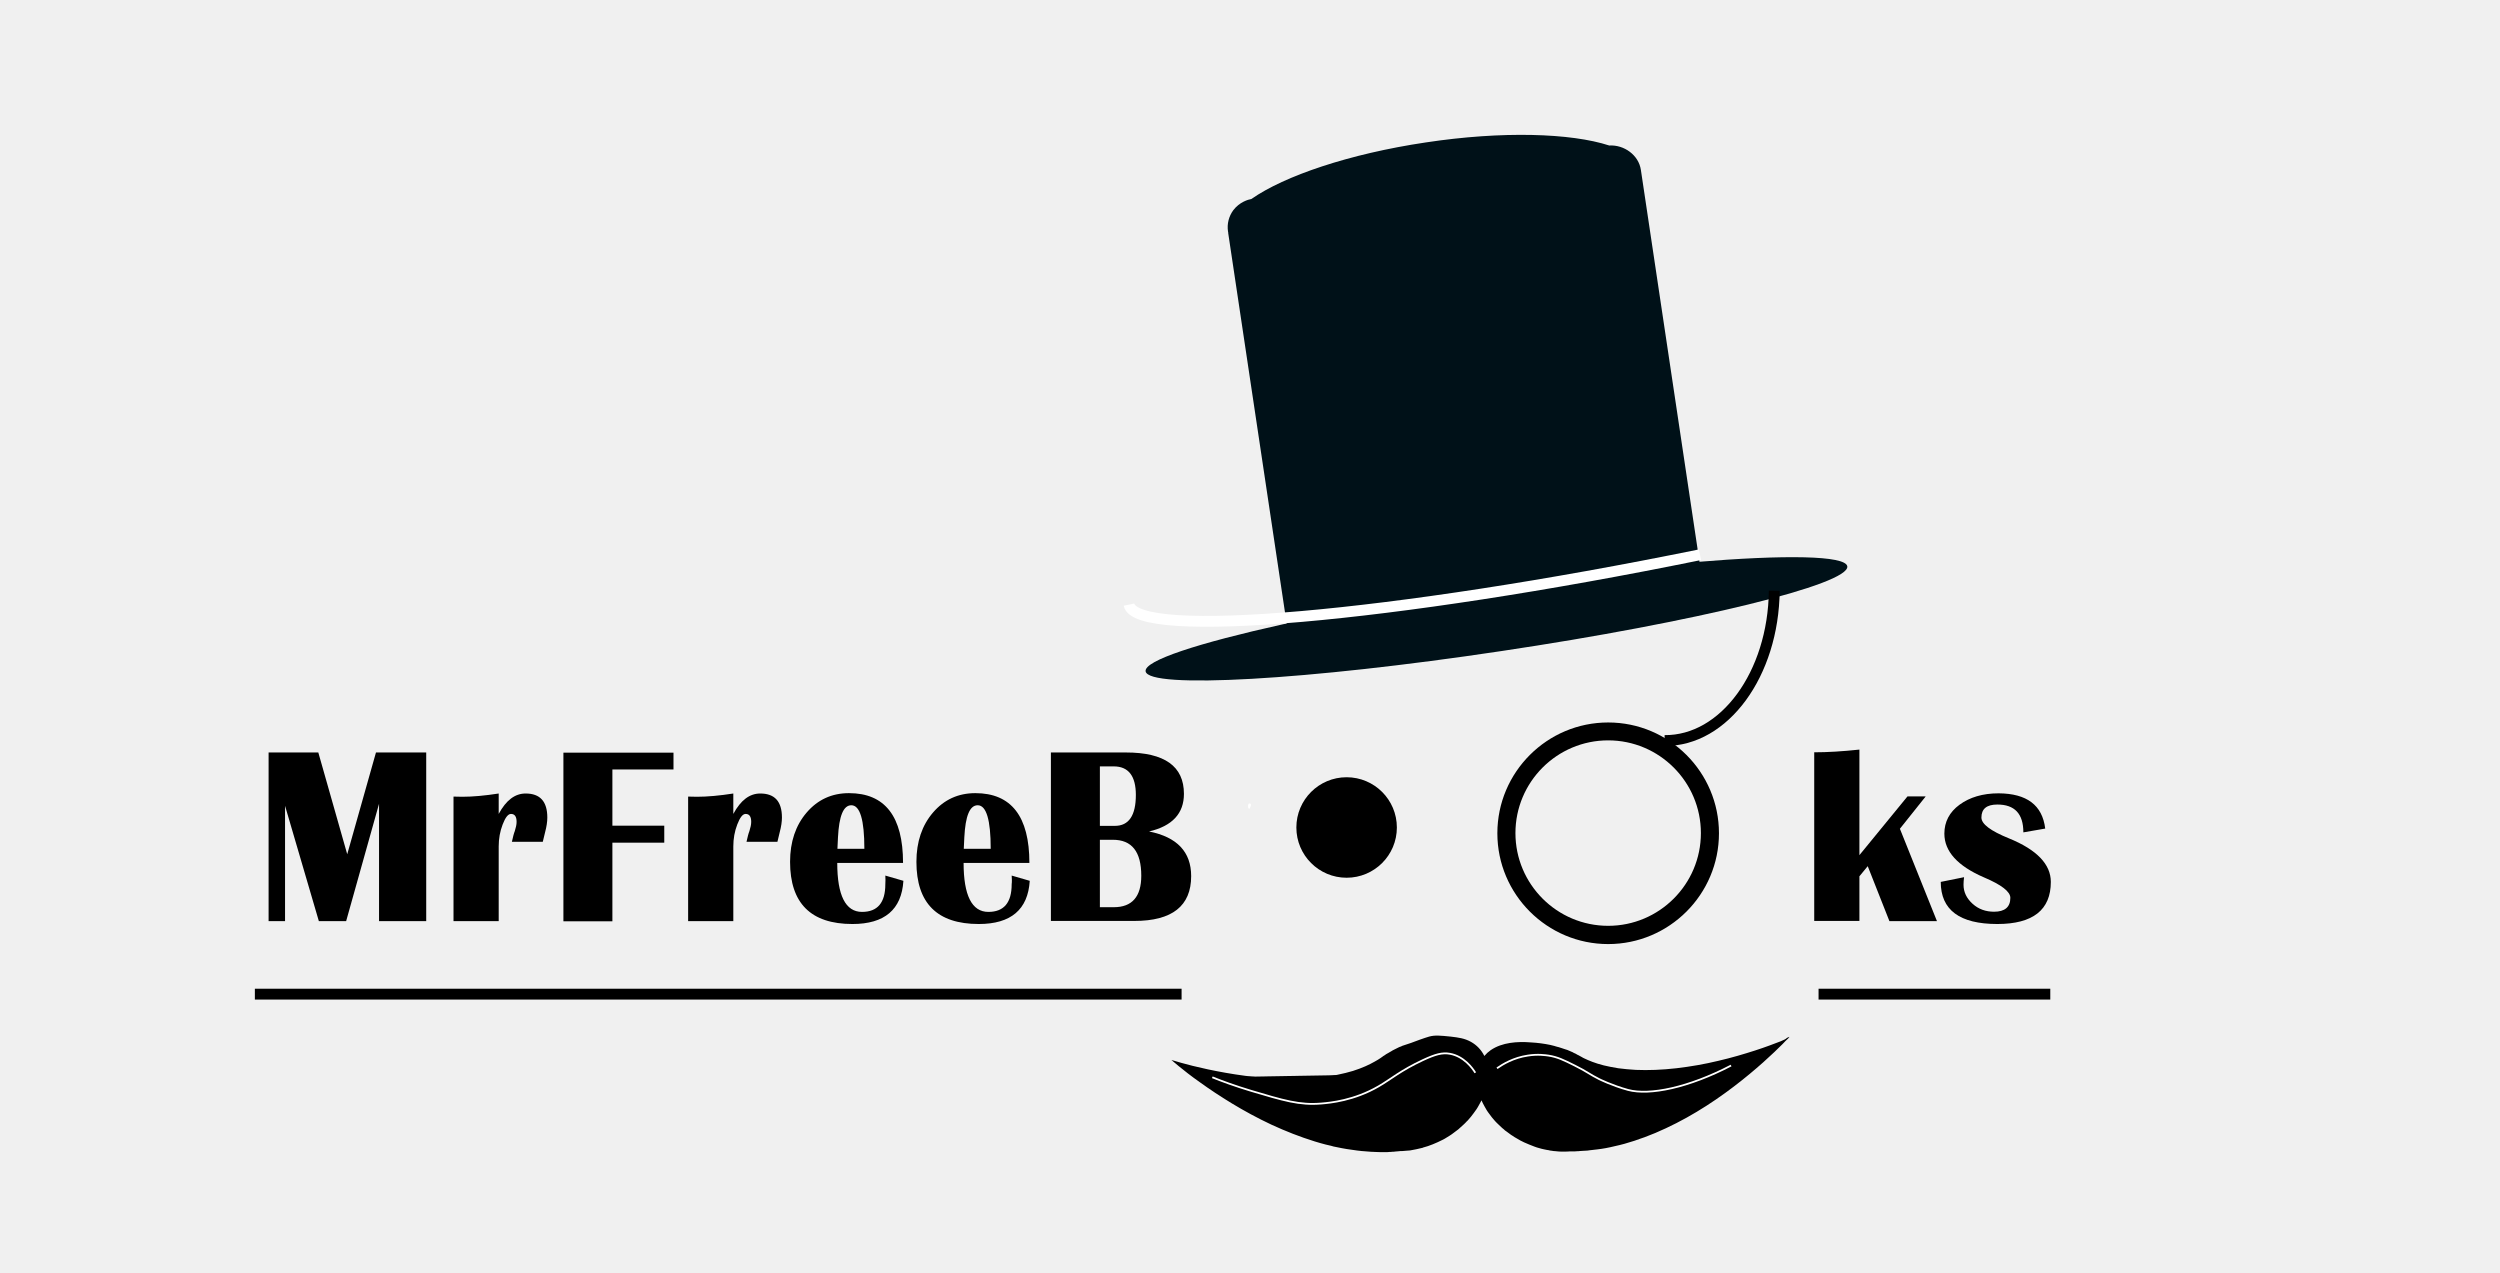
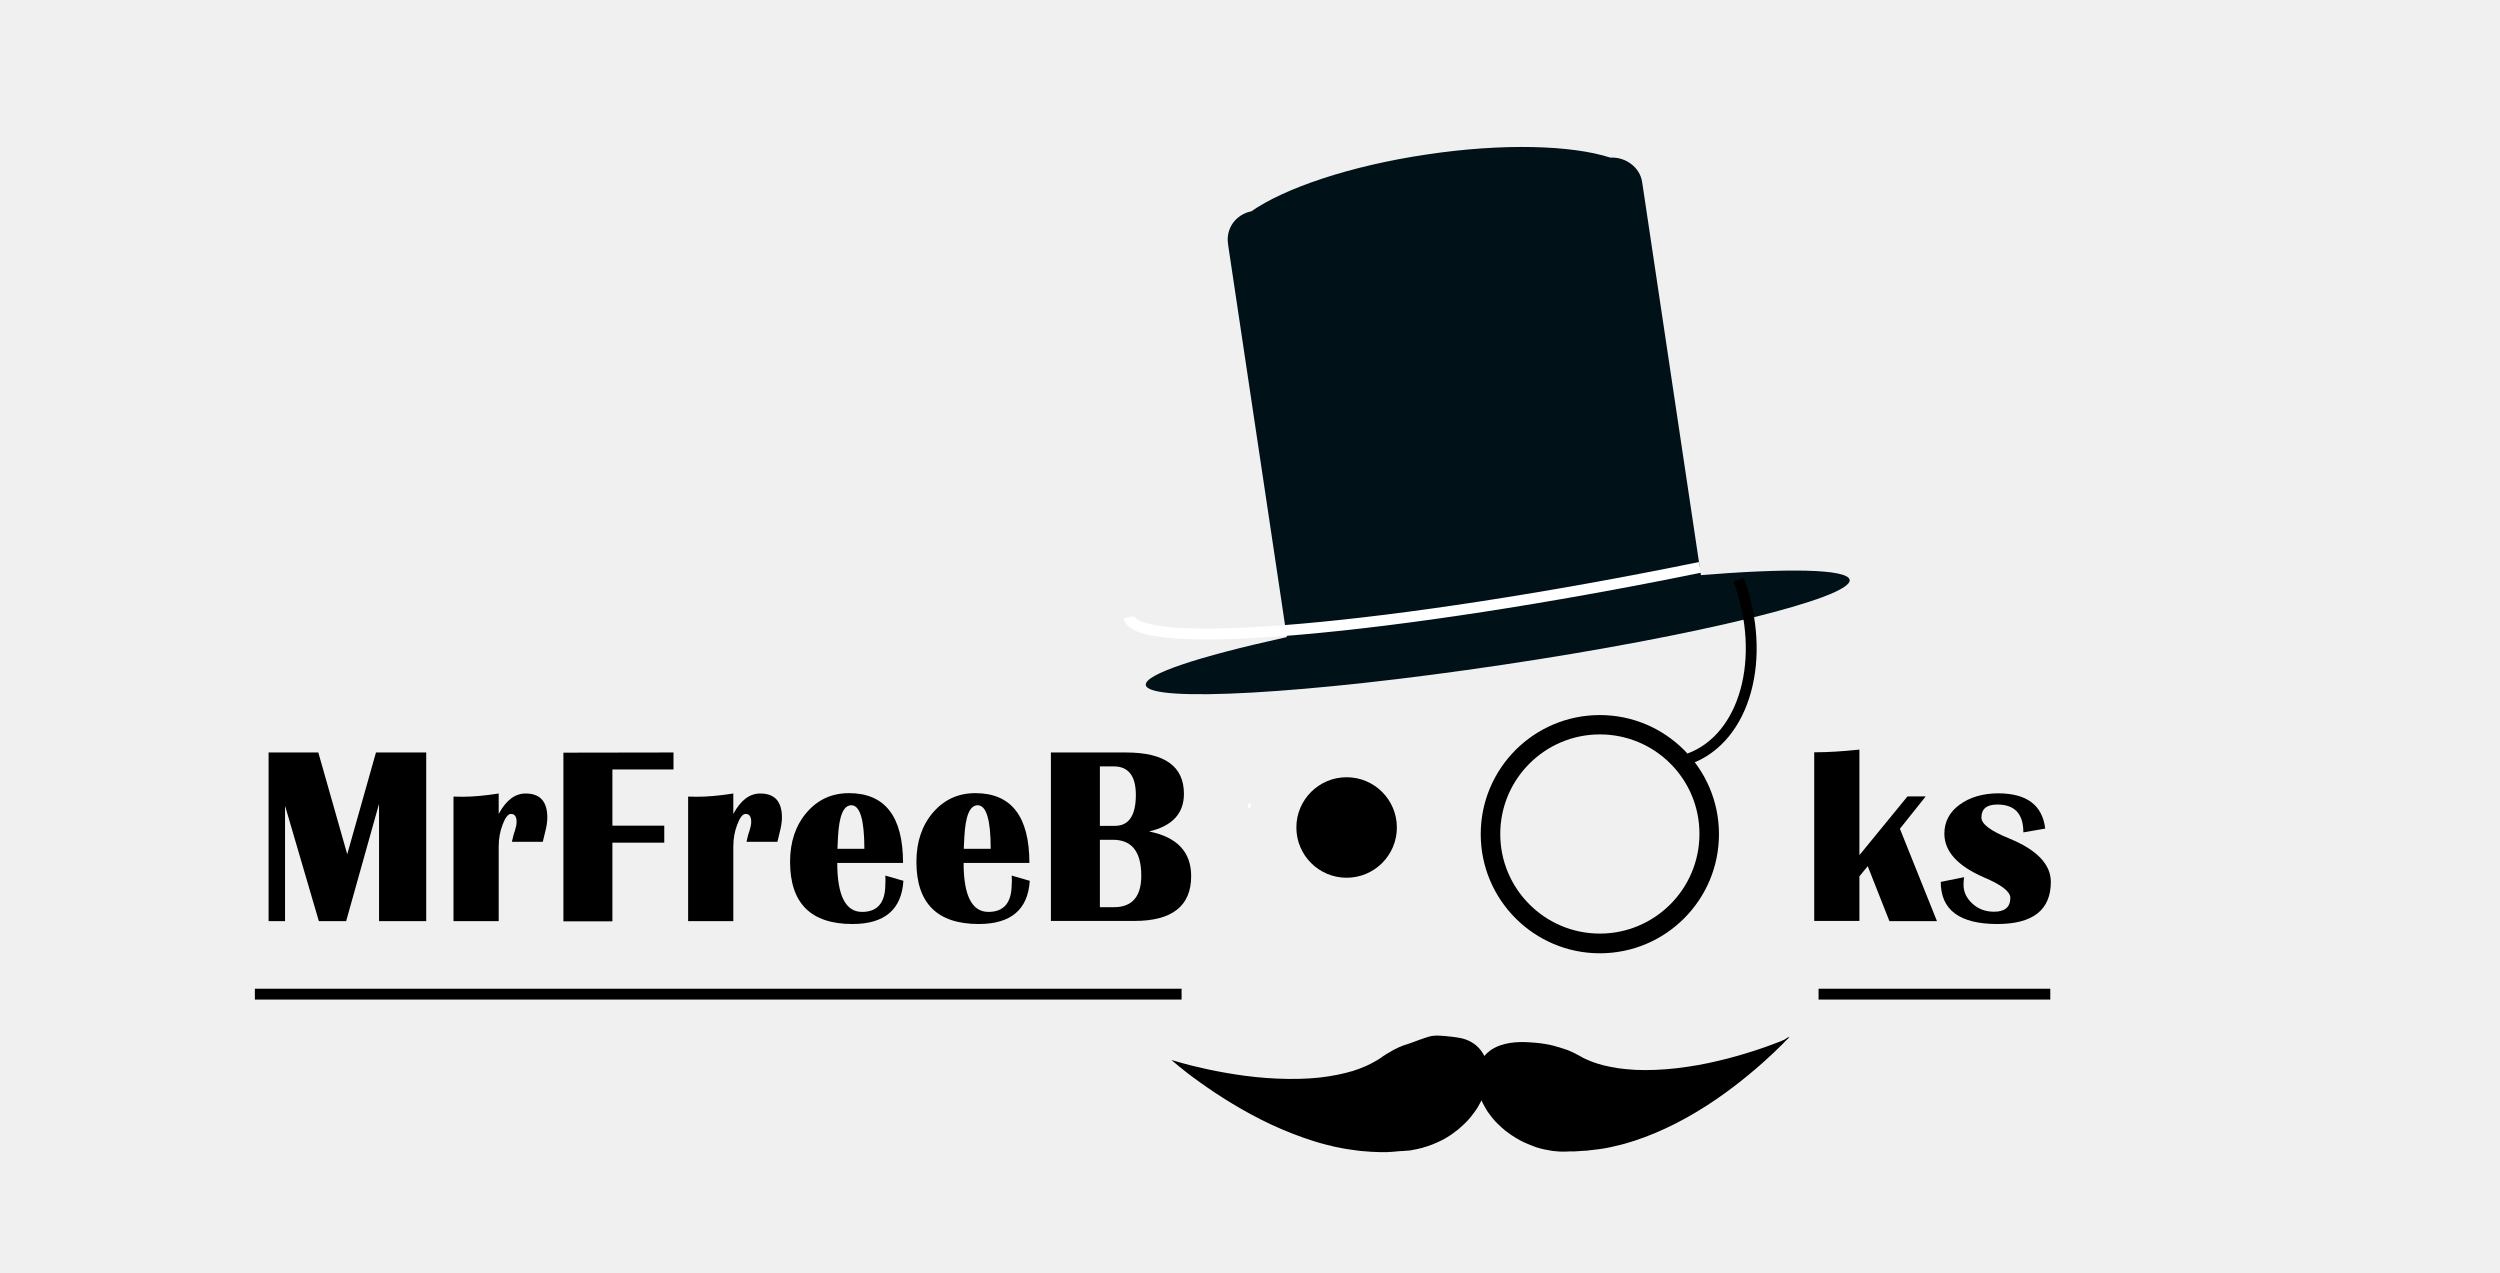
<svg xmlns="http://www.w3.org/2000/svg" version="1.1" id="Layer_1" x="0px" y="0px" viewBox="0 0 1383.1 704" style="enable-background:new 0 0 1383.1 704;" xml:space="preserve">
  <style type="text/css">
	.st0{fill:#001118;}
	.st1{fill:none;stroke:#000000;stroke-width:6;stroke-miterlimit:10;}
	.st2{fill:none;stroke:#FFFFFF;stroke-width:6;stroke-miterlimit:10;}
	.st3{fill:none;stroke:#FFFFFF;stroke-miterlimit:10;}
	.st4{fill:#FFFFFF;}
- 	.st5{stroke:#FFFFFF;stroke-miterlimit:10;}
</style>
  <g>
-     <path d="M985.1,576.1c-3.4,1.3-8.3,3.2-14.2,5.1c-5.9,1.9-12.9,4-20.3,5.7c-7.4,1.8-15.4,3.2-23.2,4.1c-7.8,0.9-15.5,1.2-22.4,0.9   c-3.4-0.2-6.7-0.5-9.7-0.9c-3-0.5-5.7-1-8.1-1.6c-4.8-1.2-8.3-2.7-10.6-3.8c-0.6-0.3-1.1-0.5-1.5-0.8c-0.4-0.2-0.8-0.4-1.1-0.6   c-0.6-0.3-0.9-0.5-0.9-0.5l-0.1,0c-0.5-0.3-0.9-0.5-1.4-0.8c-0.2-0.1-0.5-0.2-0.7-0.3c-0.2-0.1-0.5-0.2-0.7-0.4   c-0.2-0.1-0.5-0.2-0.7-0.3c-0.2-0.1-0.5-0.2-0.7-0.3c-0.5-0.2-0.9-0.4-1.4-0.6c-0.2-0.1-0.4-0.2-0.6-0.2c-0.2-0.1-0.4-0.2-0.6-0.2   c-0.2-0.1-0.4-0.1-0.6-0.2c-0.2-0.1-0.4-0.1-0.6-0.2c-0.4-0.1-0.8-0.3-1.2-0.4c-0.2-0.1-0.4-0.1-0.6-0.2c0,0-0.1,0-0.1,0   c-0.2-0.1-0.4-0.1-0.5-0.2c-0.4-0.1-0.8-0.2-1.2-0.3l-0.3-0.1c0,0-0.1,0-0.1,0l-0.3-0.1c-0.2-0.1-0.4-0.1-0.6-0.2   c-0.4-0.1-0.8-0.2-1.2-0.3c-0.4-0.1-0.8-0.2-1.2-0.3c-3.4-0.7-7-1.2-10.8-1.4c-3.8-0.3-7.7-0.3-11.5,0.3c-3.8,0.6-7.5,1.8-10.7,4   c-1.3,0.9-2.5,2-3.5,3.2c-1.7-3.4-4.2-6-7.4-7.8c-3.6-2-7-2.4-11.1-2.9c-5.9-0.6-8.9-0.9-12.1,0c-2.2,0.6-8.5,2.9-10,3.5   c-1,0.3-1.2,0.4-1.2,0.4c-0.4,0.1-0.8,0.3-1.2,0.4c-0.2,0.1-0.4,0.1-0.6,0.2l-0.3,0.1l-0.3,0.1c-0.4,0.1-0.8,0.3-1.2,0.4   c-0.2,0.1-0.4,0.2-0.6,0.3c-0.2,0.1-0.4,0.2-0.6,0.2c-0.4,0.2-0.8,0.3-1.1,0.5c-0.2,0.1-0.4,0.2-0.6,0.3c-0.2,0.1-0.4,0.2-0.6,0.3   c-0.2,0.1-0.4,0.2-0.6,0.3c-0.2,0.1-0.4,0.2-0.6,0.3c-0.5,0.2-0.9,0.5-1.4,0.8c-0.2,0.1-0.5,0.3-0.7,0.4c-0.2,0.1-0.5,0.3-0.7,0.4   c-0.2,0.1-0.4,0.3-0.7,0.4c-0.2,0.1-0.5,0.3-0.7,0.4c-0.4,0.3-0.9,0.6-1.3,0.9l-0.1,0c0,0-0.3,0.2-0.8,0.6c-0.3,0.2-0.6,0.4-1,0.7   c-0.4,0.3-0.9,0.6-1.4,0.9c-2.2,1.3-5.5,3.2-10.1,4.9c-2.3,0.9-4.9,1.7-7.8,2.4c-2.9,0.7-6.1,1.4-9.5,1.9   c-6.8,1.1-14.5,1.5-22.4,1.4c-7.9-0.1-15.9-0.7-23.5-1.7c-7.6-1-14.7-2.3-20.8-3.6c-6.1-1.3-11.2-2.6-14.7-3.6   c-1.8-0.5-3.1-0.9-4.1-1.2c-0.9-0.3-1.4-0.4-1.4-0.4s0.1,0.1,0.3,0.2c0.2,0.2,0.5,0.4,0.8,0.7c0.7,0.6,1.8,1.5,3.1,2.6   c2.7,2.2,6.7,5.4,11.7,8.9c10,7.2,23.9,16.1,39.5,23.4c7.8,3.6,15.9,6.8,24,9.3c2,0.6,4,1.2,6,1.7c1,0.2,2,0.5,3,0.7   c0.2,0.1,0.5,0.1,0.7,0.2c0.2,0.1,0.5,0.1,0.7,0.2c0.5,0.1,1,0.2,1.5,0.3c1.9,0.4,3.9,0.8,5.8,1.1c1,0.1,1.9,0.3,2.8,0.4   c0.5,0.1,0.9,0.1,1.4,0.2c0.5,0.1,0.9,0.1,1.4,0.2c0.9,0.1,1.8,0.2,2.6,0.3c0.9,0.1,1.7,0.1,2.6,0.2c0.8,0.1,1.7,0.1,2.5,0.2   c0.8,0,1.6,0.1,2.3,0.1c1.5,0.1,3,0.1,4.3,0.1c0.7,0,1.3,0,1.9,0c0.6,0,1.2,0,1.8-0.1c0.6,0,1.1,0,1.6-0.1c0.5,0,1,0,1.4-0.1   c0.9-0.1,1.6-0.1,2.3-0.2c0.6-0.1,1.1-0.1,1.4-0.1c0.3,0,0.5,0,0.5,0c0.8-0.1,1.6-0.1,2.5-0.2c0.4,0,0.8-0.1,1.3-0.1   c0.4,0,0.8-0.1,1.3-0.2c0.8-0.1,1.7-0.3,2.6-0.5c0.4-0.1,0.9-0.2,1.3-0.3c0.4-0.1,0.9-0.2,1.3-0.3l0.9-0.2l0.1-0.1   c0.9-0.3,1.8-0.5,2.7-0.8c0.9-0.3,1.8-0.7,2.7-1c0.5-0.2,0.9-0.4,1.4-0.6c0.5-0.2,0.9-0.4,1.4-0.6c0.9-0.4,1.8-0.9,2.7-1.3   c0.5-0.2,0.9-0.5,1.3-0.7c0.4-0.3,0.9-0.5,1.3-0.8c0.4-0.3,0.9-0.5,1.3-0.8c0.4-0.3,0.8-0.5,1.2-0.8c0.8-0.6,1.6-1.2,2.4-1.8   c0.4-0.3,0.8-0.6,1.2-0.9c0.4-0.3,0.7-0.6,1.1-1c0.7-0.6,1.4-1.3,2.1-1.9l0.5-0.5l0.5-0.5c0.3-0.3,0.6-0.7,1-1   c0.6-0.7,1.2-1.4,1.8-2.1c0.6-0.7,1.1-1.4,1.6-2.1c0.5-0.7,1-1.4,1.5-2.1c0.5-0.7,0.9-1.5,1.3-2.2c0.4-0.7,0.8-1.4,1.2-2.2   c0.1-0.2,0.2-0.3,0.2-0.5c0.5,1.1,1,2.2,1.7,3.4c0.4,0.7,0.8,1.4,1.2,2.1c0.4,0.7,0.9,1.3,1.4,2c0.5,0.7,1,1.4,1.5,2   c0.6,0.7,1.1,1.3,1.7,2c0.6,0.6,1.2,1.3,1.9,1.9c0.7,0.6,1.3,1.2,2,1.9c0.4,0.3,0.7,0.6,1.1,0.9l0.5,0.5l0.6,0.4   c0.8,0.6,1.5,1.1,2.3,1.7c0.4,0.3,0.8,0.6,1.2,0.8c0.4,0.3,0.8,0.5,1.2,0.8c0.8,0.5,1.7,1,2.6,1.5c0.4,0.3,0.9,0.5,1.3,0.7   c0.5,0.2,0.9,0.4,1.4,0.7c0.5,0.2,0.9,0.4,1.4,0.6c0.5,0.2,0.9,0.4,1.4,0.6c0.9,0.4,1.9,0.7,2.8,1.1c0.5,0.2,0.9,0.3,1.4,0.5   c0.5,0.1,0.9,0.3,1.4,0.4c0.9,0.3,1.9,0.5,2.8,0.7c0.9,0.2,1.9,0.4,2.8,0.5l0.1,0.1l0.9,0.1c0.4,0.1,0.9,0.1,1.3,0.2   c0.4,0,0.9,0.1,1.3,0.1c0.9,0.1,1.7,0.2,2.6,0.2c0.4,0,0.9,0,1.3,0c0.4,0,0.8,0,1.3,0c0.8,0,1.6,0,2.4-0.1c0,0,0.1,0,0.1,0   c0.1,0,0.2,0,0.4,0c0.3,0,0.8,0,1.4,0c0.6,0,1.4,0,2.3-0.1c0.4,0,0.9,0,1.4-0.1c0.5,0,1-0.1,1.6-0.1c0.6,0,1.2-0.1,1.8-0.1   c0.6,0,1.3-0.1,1.9-0.2c1.3-0.1,2.8-0.3,4.3-0.5c0.8-0.1,1.5-0.2,2.3-0.3c0.8-0.1,1.6-0.3,2.4-0.4c0.8-0.2,1.7-0.3,2.5-0.5   c0.8-0.2,1.7-0.4,2.6-0.6c0.4-0.1,0.9-0.2,1.3-0.3c0.4-0.1,0.9-0.2,1.3-0.3c0.9-0.2,1.8-0.5,2.7-0.7c1.8-0.5,3.7-1.1,5.6-1.7   c0.5-0.2,1-0.3,1.4-0.5c0.2-0.1,0.5-0.2,0.7-0.2c0.2-0.1,0.5-0.2,0.7-0.3c1-0.3,1.9-0.7,2.9-1c1.9-0.7,3.9-1.5,5.8-2.3   c7.8-3.3,15.6-7.3,22.9-11.7c14.7-8.8,27.6-19.2,36.8-27.4c4.6-4.1,8.2-7.6,10.7-10.1c1.2-1.3,2.2-2.3,2.9-2.9   c0.3-0.3,0.6-0.6,0.7-0.8c0.2-0.2,0.2-0.3,0.2-0.3s-0.5,0.2-1.4,0.6C988.1,574.8,986.8,575.4,985.1,576.1z" />
+     <path d="M985.1,576.1c-3.4,1.3-8.3,3.2-14.2,5.1c-5.9,1.9-12.9,4-20.3,5.7c-7.4,1.8-15.4,3.2-23.2,4.1c-7.8,0.9-15.5,1.2-22.4,0.9   c-3.4-0.2-6.7-0.5-9.7-0.9c-3-0.5-5.7-1-8.1-1.6c-4.8-1.2-8.3-2.7-10.6-3.8c-0.6-0.3-1.1-0.5-1.5-0.8c-0.4-0.2-0.8-0.4-1.1-0.6   c-0.6-0.3-0.9-0.5-0.9-0.5H873c-0.5-0.3-0.9-0.5-1.4-0.8c-0.2-0.1-0.5-0.2-0.7-0.3s-0.5-0.2-0.7-0.4c-0.2-0.1-0.5-0.2-0.7-0.3   s-0.5-0.2-0.7-0.3c-0.5-0.2-0.9-0.4-1.4-0.6c-0.2-0.1-0.4-0.2-0.6-0.2c-0.2-0.1-0.4-0.2-0.6-0.2c-0.2-0.1-0.4-0.1-0.6-0.2   c-0.2-0.1-0.4-0.1-0.6-0.2c-0.4-0.1-0.8-0.3-1.2-0.4c-0.2-0.1-0.4-0.1-0.6-0.2h-0.1c-0.2-0.1-0.4-0.1-0.5-0.2   c-0.4-0.1-0.8-0.2-1.2-0.3l-0.3-0.1H861l-0.3-0.1c-0.2-0.1-0.4-0.1-0.6-0.2c-0.4-0.1-0.8-0.2-1.2-0.3s-0.8-0.2-1.2-0.3   c-3.4-0.7-7-1.2-10.8-1.4c-3.8-0.3-7.7-0.3-11.5,0.3s-7.5,1.8-10.7,4c-1.3,0.9-2.5,2-3.5,3.2c-1.7-3.4-4.2-6-7.4-7.8   c-3.6-2-7-2.4-11.1-2.9c-5.9-0.6-8.9-0.9-12.1,0c-2.2,0.6-8.5,2.9-10,3.5c-1,0.3-1.2,0.4-1.2,0.4c-0.4,0.1-0.8,0.3-1.2,0.4   c-0.2,0.1-0.4,0.1-0.6,0.2l-0.3,0.1l-0.3,0.1c-0.4,0.1-0.8,0.3-1.2,0.4c-0.2,0.1-0.4,0.2-0.6,0.3c-0.2,0.1-0.4,0.2-0.6,0.2   c-0.4,0.2-0.8,0.3-1.1,0.5c-0.2,0.1-0.4,0.2-0.6,0.3c-0.2,0.1-0.4,0.2-0.6,0.3c-0.2,0.1-0.4,0.2-0.6,0.3c-0.2,0.1-0.4,0.2-0.6,0.3   c-0.5,0.2-0.9,0.5-1.4,0.8c-0.2,0.1-0.5,0.3-0.7,0.4c-0.2,0.1-0.5,0.3-0.7,0.4c-0.2,0.1-0.4,0.3-0.7,0.4c-0.2,0.1-0.5,0.3-0.7,0.4   c-0.4,0.3-0.9,0.6-1.3,0.9h-0.1c0,0-0.3,0.2-0.8,0.6c-0.3,0.2-0.6,0.4-1,0.7s-0.9,0.6-1.4,0.9c-2.2,1.3-5.5,3.2-10.1,4.9   c-2.3,0.9-4.9,1.7-7.8,2.4c-2.9,0.7-6.1,1.4-9.5,1.9c-6.8,1.1-14.5,1.5-22.4,1.4s-15.9-0.7-23.5-1.7s-14.7-2.3-20.8-3.6   S657,589,653.5,588c-1.8-0.5-3.1-0.9-4.1-1.2c-0.9-0.3-1.4-0.4-1.4-0.4s0.1,0.1,0.3,0.2c0.2,0.2,0.5,0.4,0.8,0.7   c0.7,0.6,1.8,1.5,3.1,2.6c2.7,2.2,6.7,5.4,11.7,8.9c10,7.2,23.9,16.1,39.5,23.4c7.8,3.6,15.9,6.8,24,9.3c2,0.6,4,1.2,6,1.7   c1,0.2,2,0.5,3,0.7c0.2,0.1,0.5,0.1,0.7,0.2c0.2,0.1,0.5,0.1,0.7,0.2c0.5,0.1,1,0.2,1.5,0.3c1.9,0.4,3.9,0.8,5.8,1.1   c1,0.1,1.9,0.3,2.8,0.4c0.5,0.1,0.9,0.1,1.4,0.2c0.5,0.1,0.9,0.1,1.4,0.2c0.9,0.1,1.8,0.2,2.6,0.3c0.9,0.1,1.7,0.1,2.6,0.2   c0.8,0.1,1.7,0.1,2.5,0.2c0.8,0,1.6,0.1,2.3,0.1c1.5,0.1,3,0.1,4.3,0.1c0.7,0,1.3,0,1.9,0c0.6,0,1.2,0,1.8-0.1c0.6,0,1.1,0,1.6-0.1   c0.5,0,1,0,1.4-0.1c0.9-0.1,1.6-0.1,2.3-0.2c0.6-0.1,1.1-0.1,1.4-0.1c0.3,0,0.5,0,0.5,0c0.8-0.1,1.6-0.1,2.5-0.2   c0.4,0,0.8-0.1,1.3-0.1c0.4,0,0.8-0.1,1.3-0.2c0.8-0.1,1.7-0.3,2.6-0.5c0.4-0.1,0.9-0.2,1.3-0.3c0.4-0.1,0.9-0.2,1.3-0.3l0.9-0.2   l0.1-0.1c0.9-0.3,1.8-0.5,2.7-0.8s1.8-0.7,2.7-1c0.5-0.2,0.9-0.4,1.4-0.6c0.5-0.2,0.9-0.4,1.4-0.6c0.9-0.4,1.8-0.9,2.7-1.3   c0.5-0.2,0.9-0.5,1.3-0.7c0.4-0.3,0.9-0.5,1.3-0.8c0.4-0.3,0.9-0.5,1.3-0.8c0.4-0.3,0.8-0.5,1.2-0.8c0.8-0.6,1.6-1.2,2.4-1.8   c0.4-0.3,0.8-0.6,1.2-0.9c0.4-0.3,0.7-0.6,1.1-1c0.7-0.6,1.4-1.3,2.1-1.9l0.5-0.5l0.5-0.5c0.3-0.3,0.6-0.7,1-1   c0.6-0.7,1.2-1.4,1.8-2.1c0.6-0.7,1.1-1.4,1.6-2.1c0.5-0.7,1-1.4,1.5-2.1c0.5-0.7,0.9-1.5,1.3-2.2c0.4-0.7,0.8-1.4,1.2-2.2   c0.1-0.2,0.2-0.3,0.2-0.5c0.5,1.1,1,2.2,1.7,3.4c0.4,0.7,0.8,1.4,1.2,2.1c0.4,0.7,0.9,1.3,1.4,2s1,1.4,1.5,2c0.6,0.7,1.1,1.3,1.7,2   c0.6,0.6,1.2,1.3,1.9,1.9c0.7,0.6,1.3,1.2,2,1.9c0.4,0.3,0.7,0.6,1.1,0.9l0.5,0.5l0.6,0.4c0.8,0.6,1.5,1.1,2.3,1.7   c0.4,0.3,0.8,0.6,1.2,0.8c0.4,0.3,0.8,0.5,1.2,0.8c0.8,0.5,1.7,1,2.6,1.5c0.4,0.3,0.9,0.5,1.3,0.7c0.5,0.2,0.9,0.4,1.4,0.7   c0.5,0.2,0.9,0.4,1.4,0.6c0.5,0.2,0.9,0.4,1.4,0.6c0.9,0.4,1.9,0.7,2.8,1.1c0.5,0.2,0.9,0.3,1.4,0.5c0.5,0.1,0.9,0.3,1.4,0.4   c0.9,0.3,1.9,0.5,2.8,0.7c0.9,0.2,1.9,0.4,2.8,0.5l0.1,0.1l0.9,0.1c0.4,0.1,0.9,0.1,1.3,0.2c0.4,0,0.9,0.1,1.3,0.1   c0.9,0.1,1.7,0.2,2.6,0.2c0.4,0,0.9,0,1.3,0c0.4,0,0.8,0,1.3,0c0.8,0,1.6,0,2.4-0.1h0.1c0.1,0,0.2,0,0.4,0c0.3,0,0.8,0,1.4,0   c0.6,0,1.4,0,2.3-0.1c0.4,0,0.9,0,1.4-0.1c0.5,0,1-0.1,1.6-0.1s1.2-0.1,1.8-0.1s1.3-0.1,1.9-0.2c1.3-0.1,2.8-0.3,4.3-0.5   c0.8-0.1,1.5-0.2,2.3-0.3s1.6-0.3,2.4-0.4c0.8-0.2,1.7-0.3,2.5-0.5s1.7-0.4,2.6-0.6c0.4-0.1,0.9-0.2,1.3-0.3   c0.4-0.1,0.9-0.2,1.3-0.3c0.9-0.2,1.8-0.5,2.7-0.7c1.8-0.5,3.7-1.1,5.6-1.7c0.5-0.2,1-0.3,1.4-0.5c0.2-0.1,0.5-0.2,0.7-0.2   c0.2-0.1,0.5-0.2,0.7-0.3c1-0.3,1.9-0.7,2.9-1c1.9-0.7,3.9-1.5,5.8-2.3c7.8-3.3,15.6-7.3,22.9-11.7c14.7-8.8,27.6-19.2,36.8-27.4   c4.6-4.1,8.2-7.6,10.7-10.1c1.2-1.3,2.2-2.3,2.9-2.9c0.3-0.3,0.6-0.6,0.7-0.8c0.2-0.2,0.2-0.3,0.2-0.3s-0.5,0.2-1.4,0.6   C988.1,574.8,986.8,575.4,985.1,576.1z" />
  </g>
  <g>
    <g>
-       <path class="st0" d="M937.4,311c-31.9,2.7-70.6,7.2-112.2,13.4c-43.5,6.5-83.4,13.9-115.5,21c0,0,0,0,0,0    c-46.9,10.4-76.8,20.1-75.9,26c1.5,9.9,89.6,4.9,196.8-11.2c107.2-16,192.9-37,191.4-46.9C1021,307.3,987.7,306.8,937.4,311z" />
+       <path class="st0" d="M938.3,318.4c-32,2.7-70.8,7.2-112.5,13.4c-43.6,6.5-83.6,13.9-115.8,21.1l0,0c-47,10.4-77,20.2-76.1,26.1    c1.5,9.9,89.9,4.9,197.4-11.2c107.5-16,193.5-37.1,192-47C1022.2,314.7,988.8,314.2,938.3,318.4z" />
    </g>
    <g>
-       <path class="st0" d="M712.3,348.8c31.8-8.9,71.7-17.4,115.2-23.9c41.6-6.2,80.6-9.8,112.8-10.8c0,0,0.4-0.1,0.4-0.1l-32.9-220    c-1.2-8.2-9.3-14-17.5-13.5c-21.2-6.9-59.2-8.1-101.5-1.7c-42.3,6.3-78.2,18.5-96.5,31.3c-1.7,0.3-6.5,1.6-10,6.2    c-2.4,3.3-3.6,7.5-2.9,11.9l0.1,0.4c0,0.1,0,0.2,0,0.2c0,0.1,0,0.2,0,0.2l32.8,219.1C712.3,348.5,712.3,348.6,712.3,348.8z" />
+       <path class="st0" d="M712.5,356.3c31.9-8.9,71.9-17.5,115.5-24c41.7-6.2,80.8-9.8,113.1-10.8l0.4-0.1l-33-220.7    c-1.2-8.2-9.3-14-17.6-13.5c-21.3-6.9-59.4-8.1-101.8-1.7c-42.4,6.3-78.4,18.6-96.8,31.4c-1.7,0.3-6.5,1.6-10,6.2    c-2.4,3.3-3.6,7.5-2.9,11.9l0.1,0.4c0,0.1,0,0.2,0,0.2c0,0.1,0,0.2,0,0.2l32.9,219.8C712.5,356,712.5,356.1,712.5,356.3z" />
    </g>
  </g>
  <g>
    <path d="M235.8,416.3v93.3h-26.1v-64.9l-18.2,64.9h-15.1l-18.7-63.8v63.8h-9.1v-93.3h27.5l16,56.3l15.9-56.3H235.8z" />
-     <path d="M300.3,465.7h-17.1c0.6-2.7,1.1-4.7,1.6-5.9c0.6-1.9,1-3.6,1-5.1c0-2.9-1-4.4-3.1-4.4c-1.6,0-3.1,1.9-4.6,5.8   c-1.5,3.9-2.2,7.9-2.2,12.2v41.3h-25v-68.9l4.9,0.1c5.7,0,12.4-0.6,20.1-1.8v11.3c4.1-7.6,9-11.3,14.9-11.3c8,0,12,4.4,12,13.3   c0,2.3-0.4,5-1.2,8C301.3,461.4,300.9,463.2,300.3,465.7z" />
-     <path d="M372.6,416.3v9.4h-33.8v31.1h28.7v9.4h-28.7v43.5h-27.1v-93.3H372.6z" />
-     <path d="M430.1,465.7H413c0.6-2.7,1.1-4.7,1.6-5.9c0.6-1.9,1-3.6,1-5.1c0-2.9-1-4.4-3.1-4.4c-1.6,0-3.1,1.9-4.6,5.8   c-1.5,3.9-2.2,7.9-2.2,12.2v41.3h-25v-68.9l4.9,0.1c5.7,0,12.4-0.6,20.1-1.8v11.3c4.1-7.6,9-11.3,14.9-11.3c8,0,12,4.4,12,13.3   c0,2.3-0.4,5-1.2,8C431.1,461.4,430.7,463.2,430.1,465.7z" />
+     <path d="M300.3,465.7h-17.1c0.6-2.7,1.1-4.7,1.6-5.9c0.6-1.9,1-3.6,1-5.1c0-2.9-1-4.4-3.1-4.4c-1.6,0-3.1,1.9-4.6,5.8   s-2.2,7.9-2.2,12.2v41.3h-25v-68.9l4.9,0.1c5.7,0,12.4-0.6,20.1-1.8v11.3c4.1-7.6,9-11.3,14.9-11.3c8,0,12,4.4,12,13.3   c0,2.3-0.4,5-1.2,8C301.3,461.4,300.9,463.2,300.3,465.7z" />
+     <path d="M372.6,416.3v9.4h-33.8v31.1h28.7v9.4h-28.7v43.5h-27.1v-93.3L372.6,416.3L372.6,416.3z" />
+     <path d="M430.1,465.7H413c0.6-2.7,1.1-4.7,1.6-5.9c0.6-1.9,1-3.6,1-5.1c0-2.9-1-4.4-3.1-4.4c-1.6,0-3.1,1.9-4.6,5.8   s-2.2,7.9-2.2,12.2v41.3h-25v-68.9l4.9,0.1c5.7,0,12.4-0.6,20.1-1.8v11.3c4.1-7.6,9-11.3,14.9-11.3c8,0,12,4.4,12,13.3   c0,2.3-0.4,5-1.2,8C431.1,461.4,430.7,463.2,430.1,465.7z" />
    <path d="M489.8,484.4l10,2.9c-1,15.9-10.4,23.9-28.2,23.9c-23,0-34.5-11.5-34.5-34.4c0-11.1,3.1-20.2,9.2-27.3   c6.1-7.1,13.9-10.7,23.4-10.7c19.9,0,29.9,12.9,29.9,38.6h-36.4c0,18,4.6,27.1,13.7,27.1c8.6,0,12.9-5.1,12.9-15.3   C489.9,487.7,489.9,486.1,489.8,484.4z M463.3,469.6h14.9c0-16-2.4-24.1-7.2-24.1c-4.4,0-6.8,5.9-7.4,17.8L463.3,469.6z" />
    <path d="M559.7,484.4l10,2.9c-1,15.9-10.4,23.9-28.2,23.9c-23,0-34.5-11.5-34.5-34.4c0-11.1,3.1-20.2,9.2-27.3   c6.1-7.1,13.9-10.7,23.4-10.7c19.9,0,29.9,12.9,29.9,38.6h-36.4c0,18,4.6,27.1,13.7,27.1c8.6,0,12.9-5.1,12.9-15.3   C559.9,487.7,559.8,486.1,559.7,484.4z M533.2,469.6h14.9c0-16-2.4-24.1-7.2-24.1c-4.4,0-6.8,5.9-7.4,17.8L533.2,469.6z" />
-     <path d="M581.4,509.6v-93.3h41.5c21.4,0,32.1,7.6,32.1,22.9c0,10.8-6.4,17.8-19.3,20.8c15.5,3.1,23.3,11.3,23.3,24.7   c0,16.5-10.5,24.8-31.4,24.8H581.4z M608.5,456.9h8.3c7.7,0,11.6-5.7,11.6-17.1c0-10.5-4.1-15.8-12.2-15.8h-7.7V456.9z    M608.5,501.9h7.7c10.1,0,15.2-5.8,15.2-17.4c0-13.3-5.2-19.9-15.7-19.9h-7.2V501.9z" />
-     <path d="M1065.3,440.7l-14.2,17.8l20.5,51.1h-26.3l-12-30.4l-4.6,5.6v24.7h-25v-93.3c7.3,0,15.7-0.5,25-1.5v58.4l26.6-32.5H1065.3z   " />
-     <path d="M1131.5,458.4l-12.1,2.1c0-10.3-4.8-15.4-14.4-15.4c-5.9,0-8.8,2.4-8.8,7.2c0,3.6,5.1,7.4,15.2,11.5   c15.5,6.3,23.2,14.4,23.2,24.1c0,15.5-9.9,23.3-29.6,23.3c-20.9,0-31.3-7.8-31.3-23.3l12.9-2.6c-0.2,1.5-0.3,2.9-0.3,4.2   c0,4,1.7,7.5,5,10.5c3.3,3,7.3,4.4,11.9,4.4c6,0,9-2.6,9-7.7c0-3.4-4.9-7.2-14.6-11.3c-14.6-6.3-21.9-14.4-21.9-24.2   c0-6.5,2.8-11.9,8.4-16s12.8-6.3,21.6-6.3C1121.3,439,1129.9,445.4,1131.5,458.4z" />
+     <path d="M581.4,509.6v-93.3h41.5c21.4,0,32.1,7.6,32.1,22.9c0,10.8-6.4,17.8-19.3,20.8c15.5,3.1,23.3,11.3,23.3,24.7   c0,16.5-10.5,24.8-31.4,24.8h-46.2V509.6z M608.5,456.9h8.3c7.7,0,11.6-5.7,11.6-17.1c0-10.5-4.1-15.8-12.2-15.8h-7.7L608.5,456.9   L608.5,456.9z M608.5,501.9h7.7c10.1,0,15.2-5.8,15.2-17.4c0-13.3-5.2-19.9-15.7-19.9h-7.2V501.9z" />
+     <path d="M1065.3,440.7l-14.2,17.8l20.5,51.1h-26.3l-12-30.4l-4.6,5.6v24.7h-25v-93.3c7.3,0,15.7-0.5,25-1.5v58.4l26.6-32.5h10   V440.7z" />
+     <path d="M1131.5,458.4l-12.1,2.1c0-10.3-4.8-15.4-14.4-15.4c-5.9,0-8.8,2.4-8.8,7.2c0,3.6,5.1,7.4,15.2,11.5   c15.5,6.3,23.2,14.4,23.2,24.1c0,15.5-9.9,23.3-29.6,23.3c-20.9,0-31.3-7.8-31.3-23.3l12.9-2.6c-0.2,1.5-0.3,2.9-0.3,4.2   c0,4,1.7,7.5,5,10.5s7.3,4.4,11.9,4.4c6,0,9-2.6,9-7.7c0-3.4-4.9-7.2-14.6-11.3c-14.6-6.3-21.9-14.4-21.9-24.2   c0-6.5,2.8-11.9,8.4-16s12.8-6.3,21.6-6.3C1121.3,439,1129.9,445.4,1131.5,458.4z" />
  </g>
  <g>
-     <path d="M889.7,522.3c-33.8,0-61.3-27.5-61.3-61.3s27.5-61.3,61.3-61.3s61.3,27.5,61.3,61.3S923.5,522.3,889.7,522.3z M889.7,409.6   c-28.3,0-51.3,23-51.3,51.3s23,51.3,51.3,51.3s51.3-23,51.3-51.3S918,409.6,889.7,409.6z" />
+     <path d="M885.1,527.4c-36.3,0-65.9-29.5-65.9-65.9s29.5-65.9,65.9-65.9c36.3,0,65.9,29.5,65.9,65.9S921.5,527.4,885.1,527.4z    M885.1,406.3c-30.4,0-55.1,24.7-55.1,55.1c0,30.4,24.7,55.1,55.1,55.1c30.4,0,55.1-24.7,55.1-55.1   C940.3,431,915.6,406.3,885.1,406.3z" />
  </g>
  <circle cx="745" cy="457.8" r="27.8" />
-   <path class="st1" d="M981.6,326.8c-0.5,46.2-27.7,83.2-60.7,82.9" />
-   <path class="st2" d="M624.6,334.5c4,19.5,145.3,7.2,315.9-27.6" />
+   <path class="st1" d="M961.9,320.7c15.9,43.4,3.6,87.6-27.3,99" />
+   <path class="st2" d="M624.6,341.5c4,19.5,145.3,7.2,315.9-27.6" />
  <path class="st3" d="M809.9,588" />
  <g>
    <path class="st4" d="M691.2,447.5c0,0,2-3,0-3C690.2,444.5,690.2,447.5,691.2,447.5C691.2,447.5,690.2,447.5,691.2,447.5z" />
  </g>
  <path d="M664.2,534" />
-   <path class="st3" d="M828.2,591c3.3-2.3,9.1-5.8,17-7c5.6-0.9,10-0.2,11.5,0c5,0.8,8.3,2.4,14.5,5.5c7.2,3.6,8.1,4.8,13.5,7.5  c0,0,7.2,3.6,16,6c12,3.2,33.6-1.3,57-13.5" />
-   <path class="st5" d="M816.2,593.5c-1.6-2.6-6.3-9.1-14-10.5c-4.3-0.8-8.1,0.3-15,3.5c-12.4,5.8-17.6,10.5-24.5,14.5  c-13.6,7.9-26.8,9.1-31.5,9.5c-12.2,1.1-21.5-1.8-39-7c-9-2.7-16.3-5.4-21.5-7.5" />
  <line class="st1" x1="141" y1="550" x2="653.7" y2="550" />
  <line class="st1" x1="1006.1" y1="550" x2="1134.3" y2="550" />
</svg>
